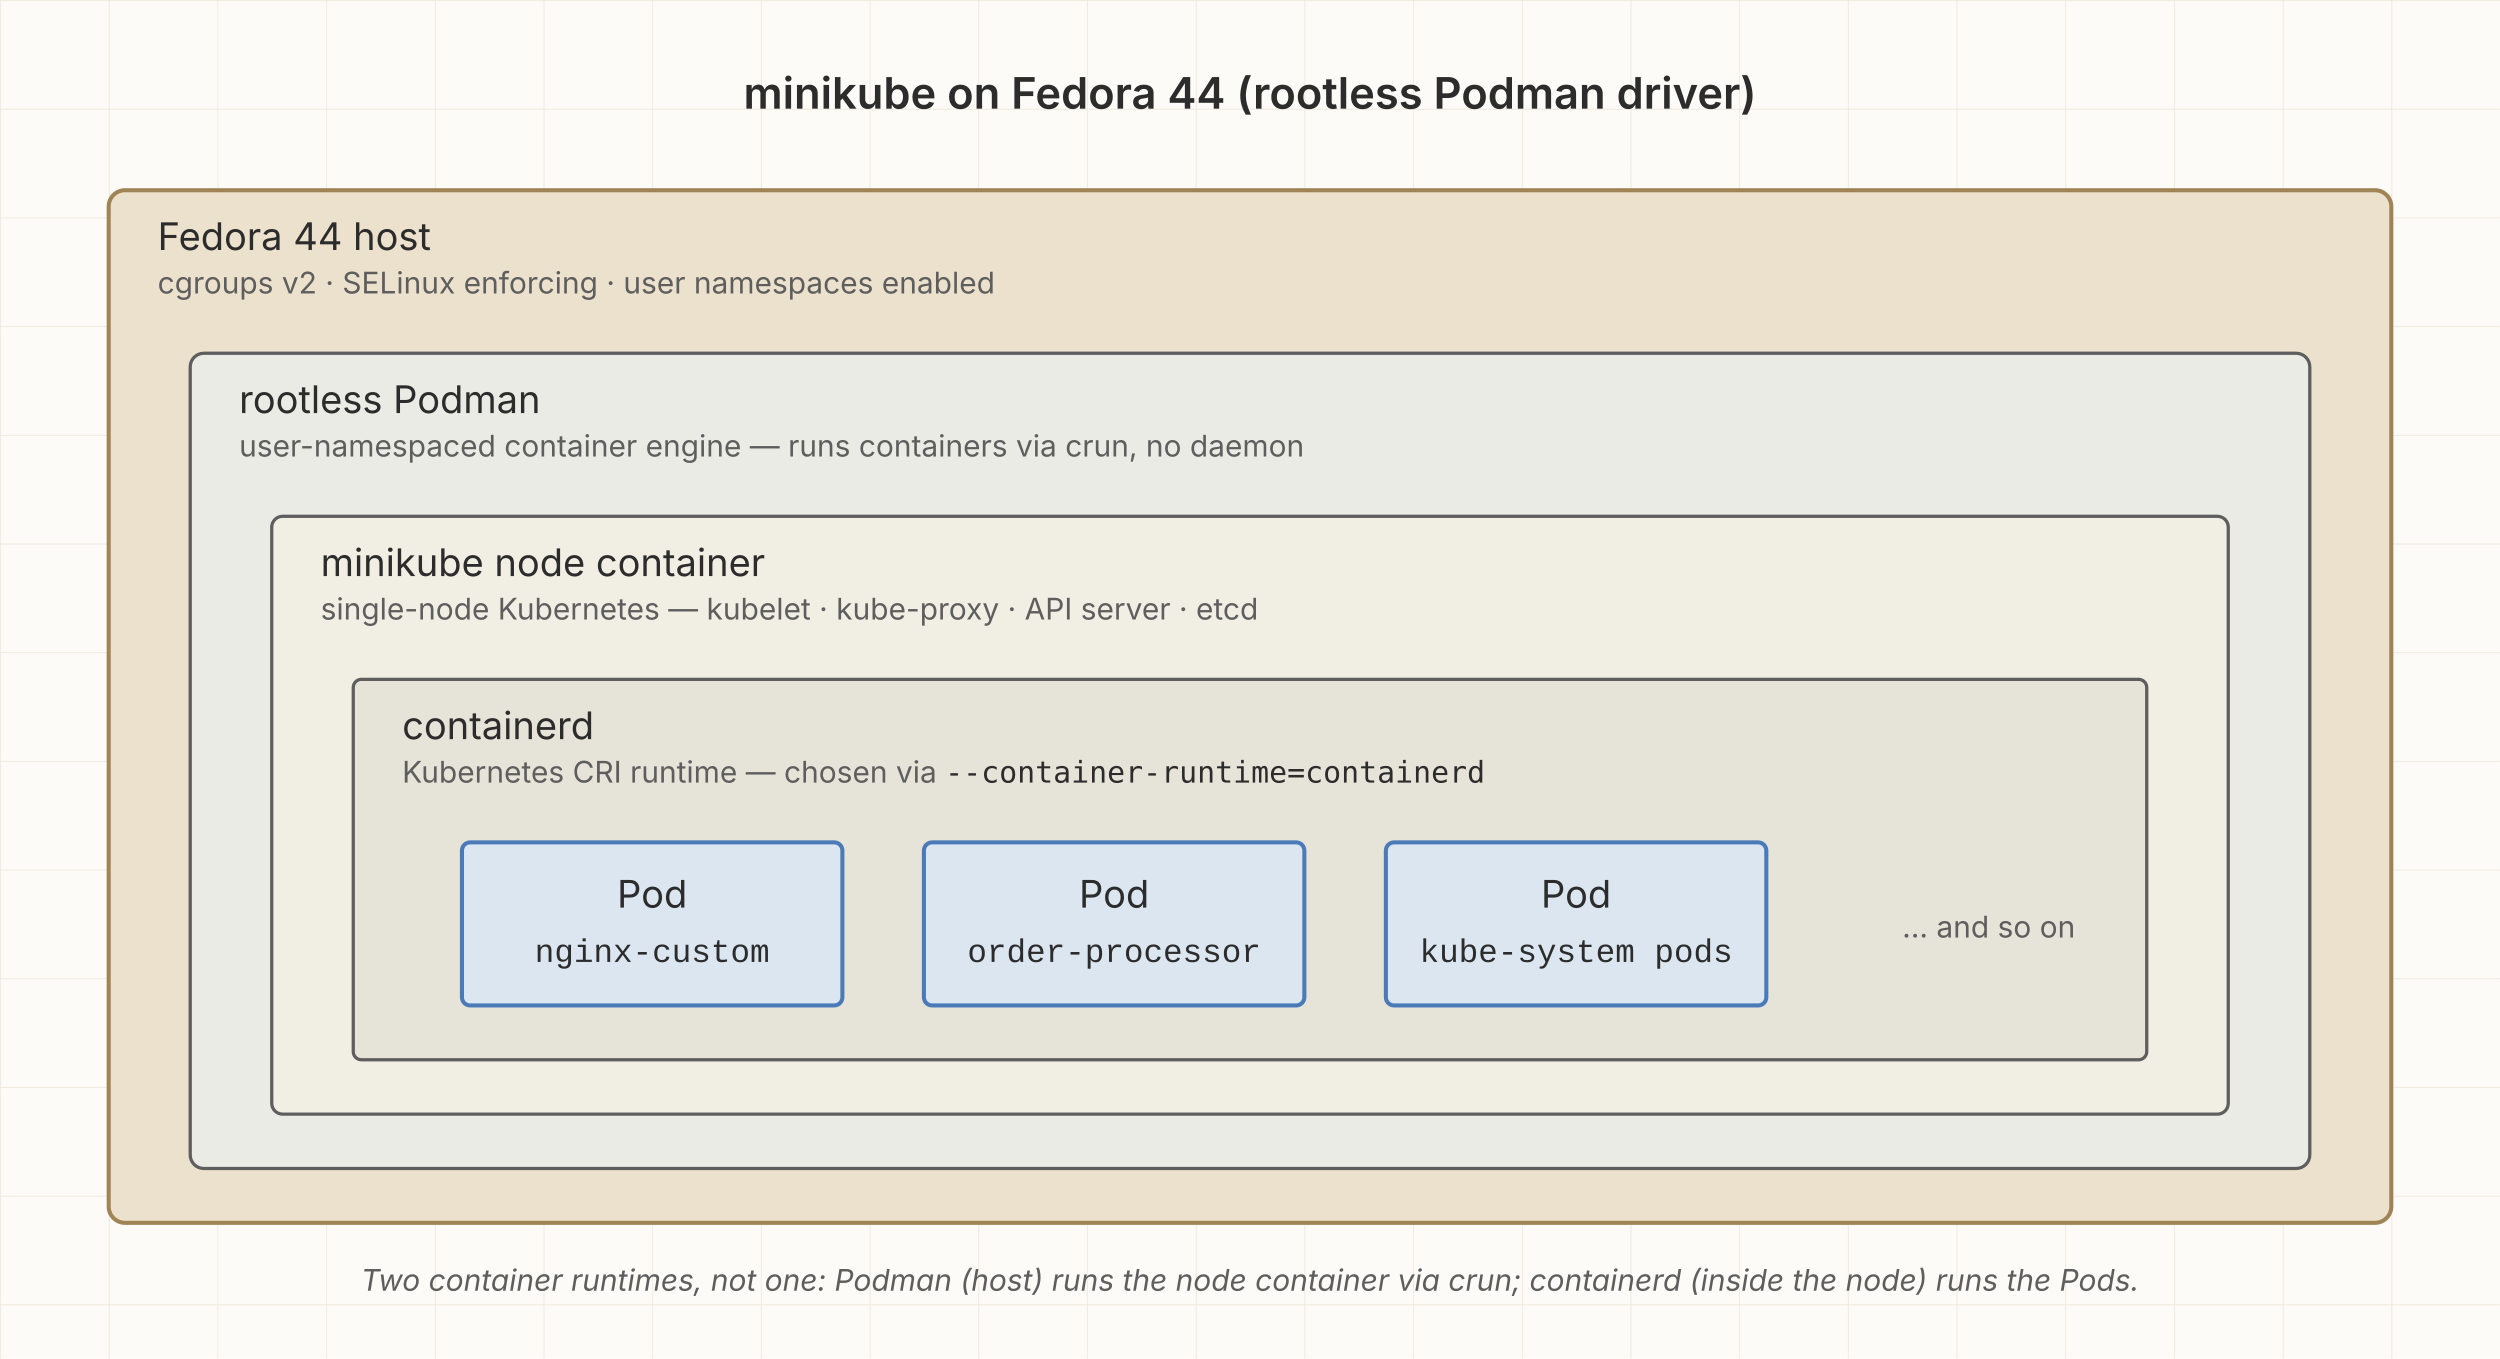
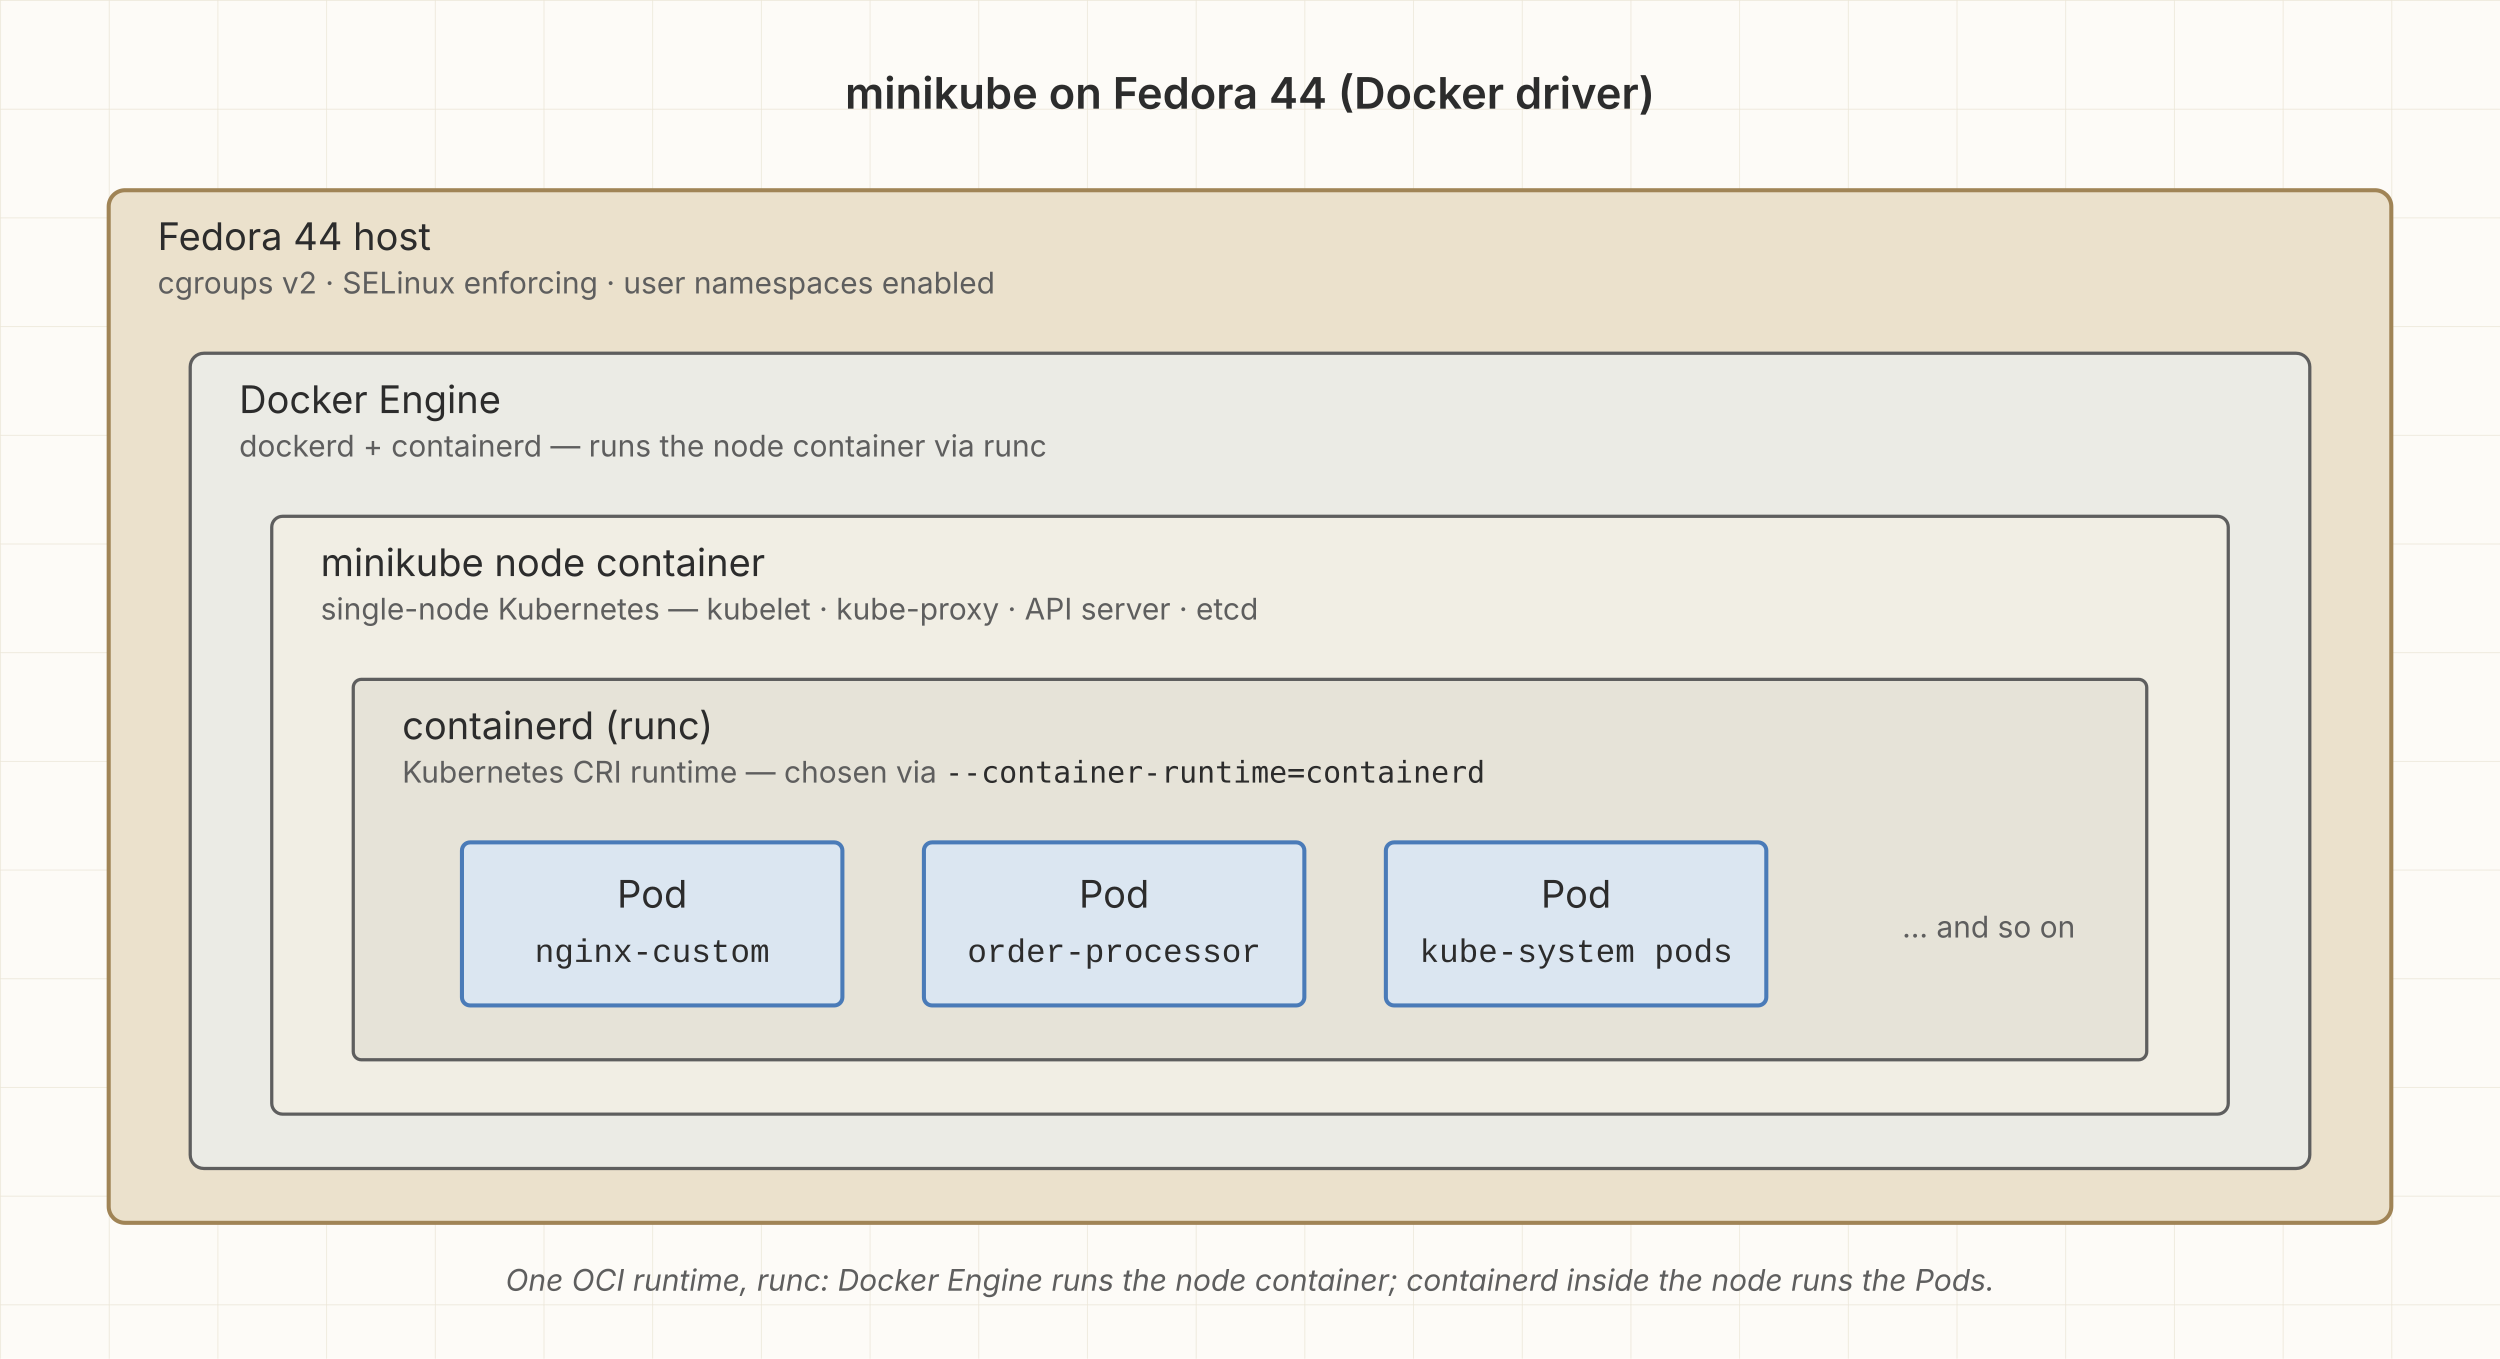
<svg xmlns="http://www.w3.org/2000/svg" width="100%" viewBox="0 0 920 500" font-family="system-ui, -apple-system, sans-serif" font-size="14">
  <defs>
    <pattern id="grid" width="40" height="40" patternUnits="userSpaceOnUse">
      <path d="M 40 0 L 0 0 L 0 40" fill="none" stroke="#ebe5d6" stroke-width="0.5" />
    </pattern>
  </defs>
  <style>
    .blue    { fill: #dbe6f1; stroke: #4a7bb8; stroke-width: 1.5; }
    .tan     { fill: #ebe1cc; stroke: #a08456; stroke-width: 1.5; }
    .neutral { fill: #ebebe5; stroke: #5e5e5e; stroke-width: 1.2; }
    .neutral-2 { fill: #f1eee4; stroke: #5e5e5e; stroke-width: 1.2; }
    .neutral-3 { fill: #e6e3d8; stroke: #5e5e5e; stroke-width: 1.2; }
    .label    { fill: #2c2c2c; }
    .sublabel { fill: #5e5e5e; font-size: 11px; }
    .title    { fill: #2c2c2c; font-weight: 600; font-size: 16px; }
    .mono     { font-family: ui-monospace, SFMono-Regular, Menlo, "Courier New", monospace; font-size: 12px; fill: #2c2c2c; }
    .footnote { fill: #5e5e5e; font-size: 11px; font-style: italic; }
  </style>
  <rect width="920" height="500" fill="#fdfbf7" />
  <rect width="920" height="500" fill="url(#grid)" />
-   <text x="460" y="40" text-anchor="middle" class="title">minikube on Fedora 44 (rootless Podman driver)</text>
+   <text x="460" y="40" text-anchor="middle" class="title">minikube on Fedora 44 (Docker driver)</text>
  <rect x="40" y="70" width="840" height="380" rx="6" class="tan" />
  <text x="58" y="92" class="label">Fedora 44 host</text>
  <text x="58" y="108" class="sublabel">cgroups v2 · SELinux enforcing · user namespaces enabled</text>
  <rect x="70" y="130" width="780" height="300" rx="5" class="neutral" />
-   <text x="88" y="152" class="label">rootless Podman</text>
-   <text x="88" y="168" class="sublabel">user-namespaced container engine — runs containers via crun, no daemon</text>
+   <text x="88" y="152" class="label">Docker Engine</text>
+   <text x="88" y="168" class="sublabel">dockerd + containerd — runs the node container via runc</text>
  <rect x="100" y="190" width="720" height="220" rx="4" class="neutral-2" />
  <text x="118" y="212" class="label">minikube node container</text>
  <text x="118" y="228" class="sublabel">single-node Kubernetes — kubelet · kube-proxy · API server · etcd</text>
  <rect x="130" y="250" width="660" height="140" rx="3" class="neutral-3" />
-   <text x="148" y="272" class="label">containerd</text>
+   <text x="148" y="272" class="label">containerd (runc)</text>
  <text x="148" y="288" class="sublabel">Kubernetes CRI runtime — chosen via <tspan font-family="ui-monospace, SFMono-Regular, Menlo, monospace" fill="#2c2c2c">--container-runtime=containerd</tspan>
  </text>
  <rect x="170" y="310" width="140" height="60" rx="3" class="blue" />
  <text x="240" y="334" text-anchor="middle" class="label">Pod</text>
  <text x="240" y="354" text-anchor="middle" class="mono">nginx-custom</text>
  <rect x="340" y="310" width="140" height="60" rx="3" class="blue" />
  <text x="410" y="334" text-anchor="middle" class="label">Pod</text>
  <text x="410" y="354" text-anchor="middle" class="mono">order-processor</text>
  <rect x="510" y="310" width="140" height="60" rx="3" class="blue" />
  <text x="580" y="334" text-anchor="middle" class="label">Pod</text>
  <text x="580" y="354" text-anchor="middle" class="mono">kube-system pods</text>
  <text x="700" y="345" class="sublabel">… and so on</text>
-   <text x="460" y="475" text-anchor="middle" class="footnote">Two container runtimes, not one: Podman (host) runs the node container via crun; containerd (inside the node) runs the Pods.</text>
+   <text x="460" y="475" text-anchor="middle" class="footnote">One OCI runtime, runc: Docker Engine runs the node container; containerd inside the node runs the Pods.</text>
</svg>
